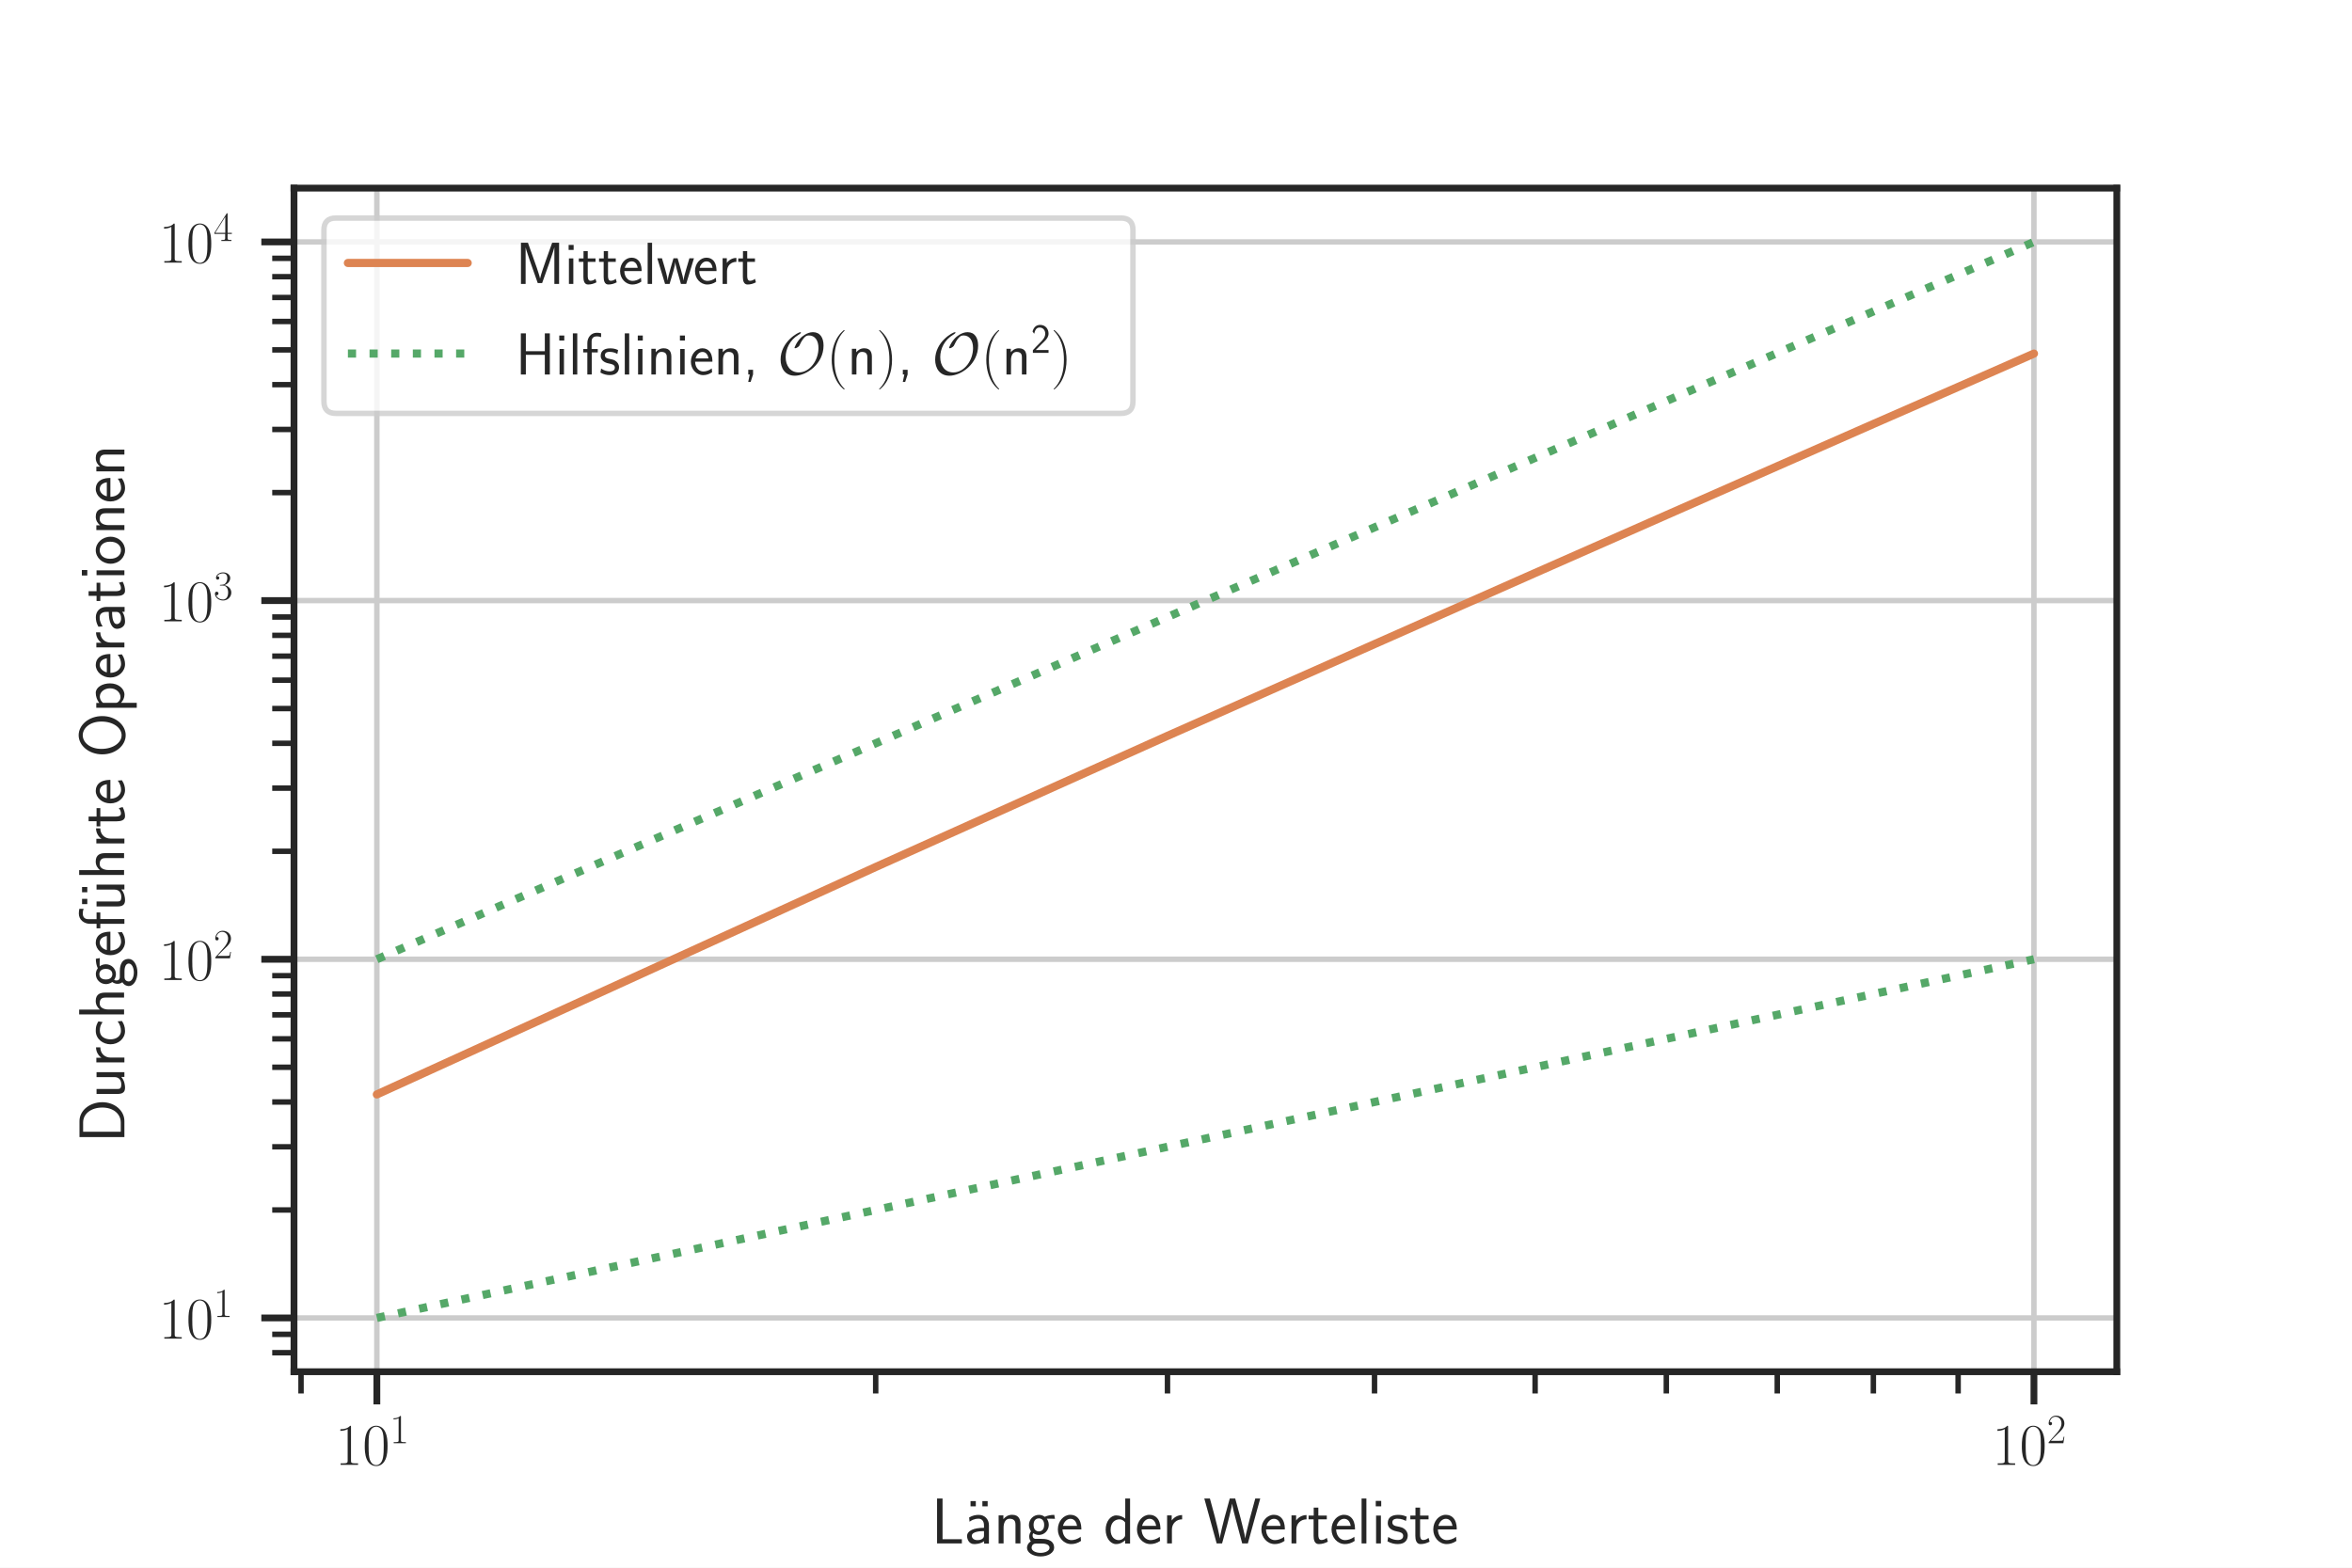
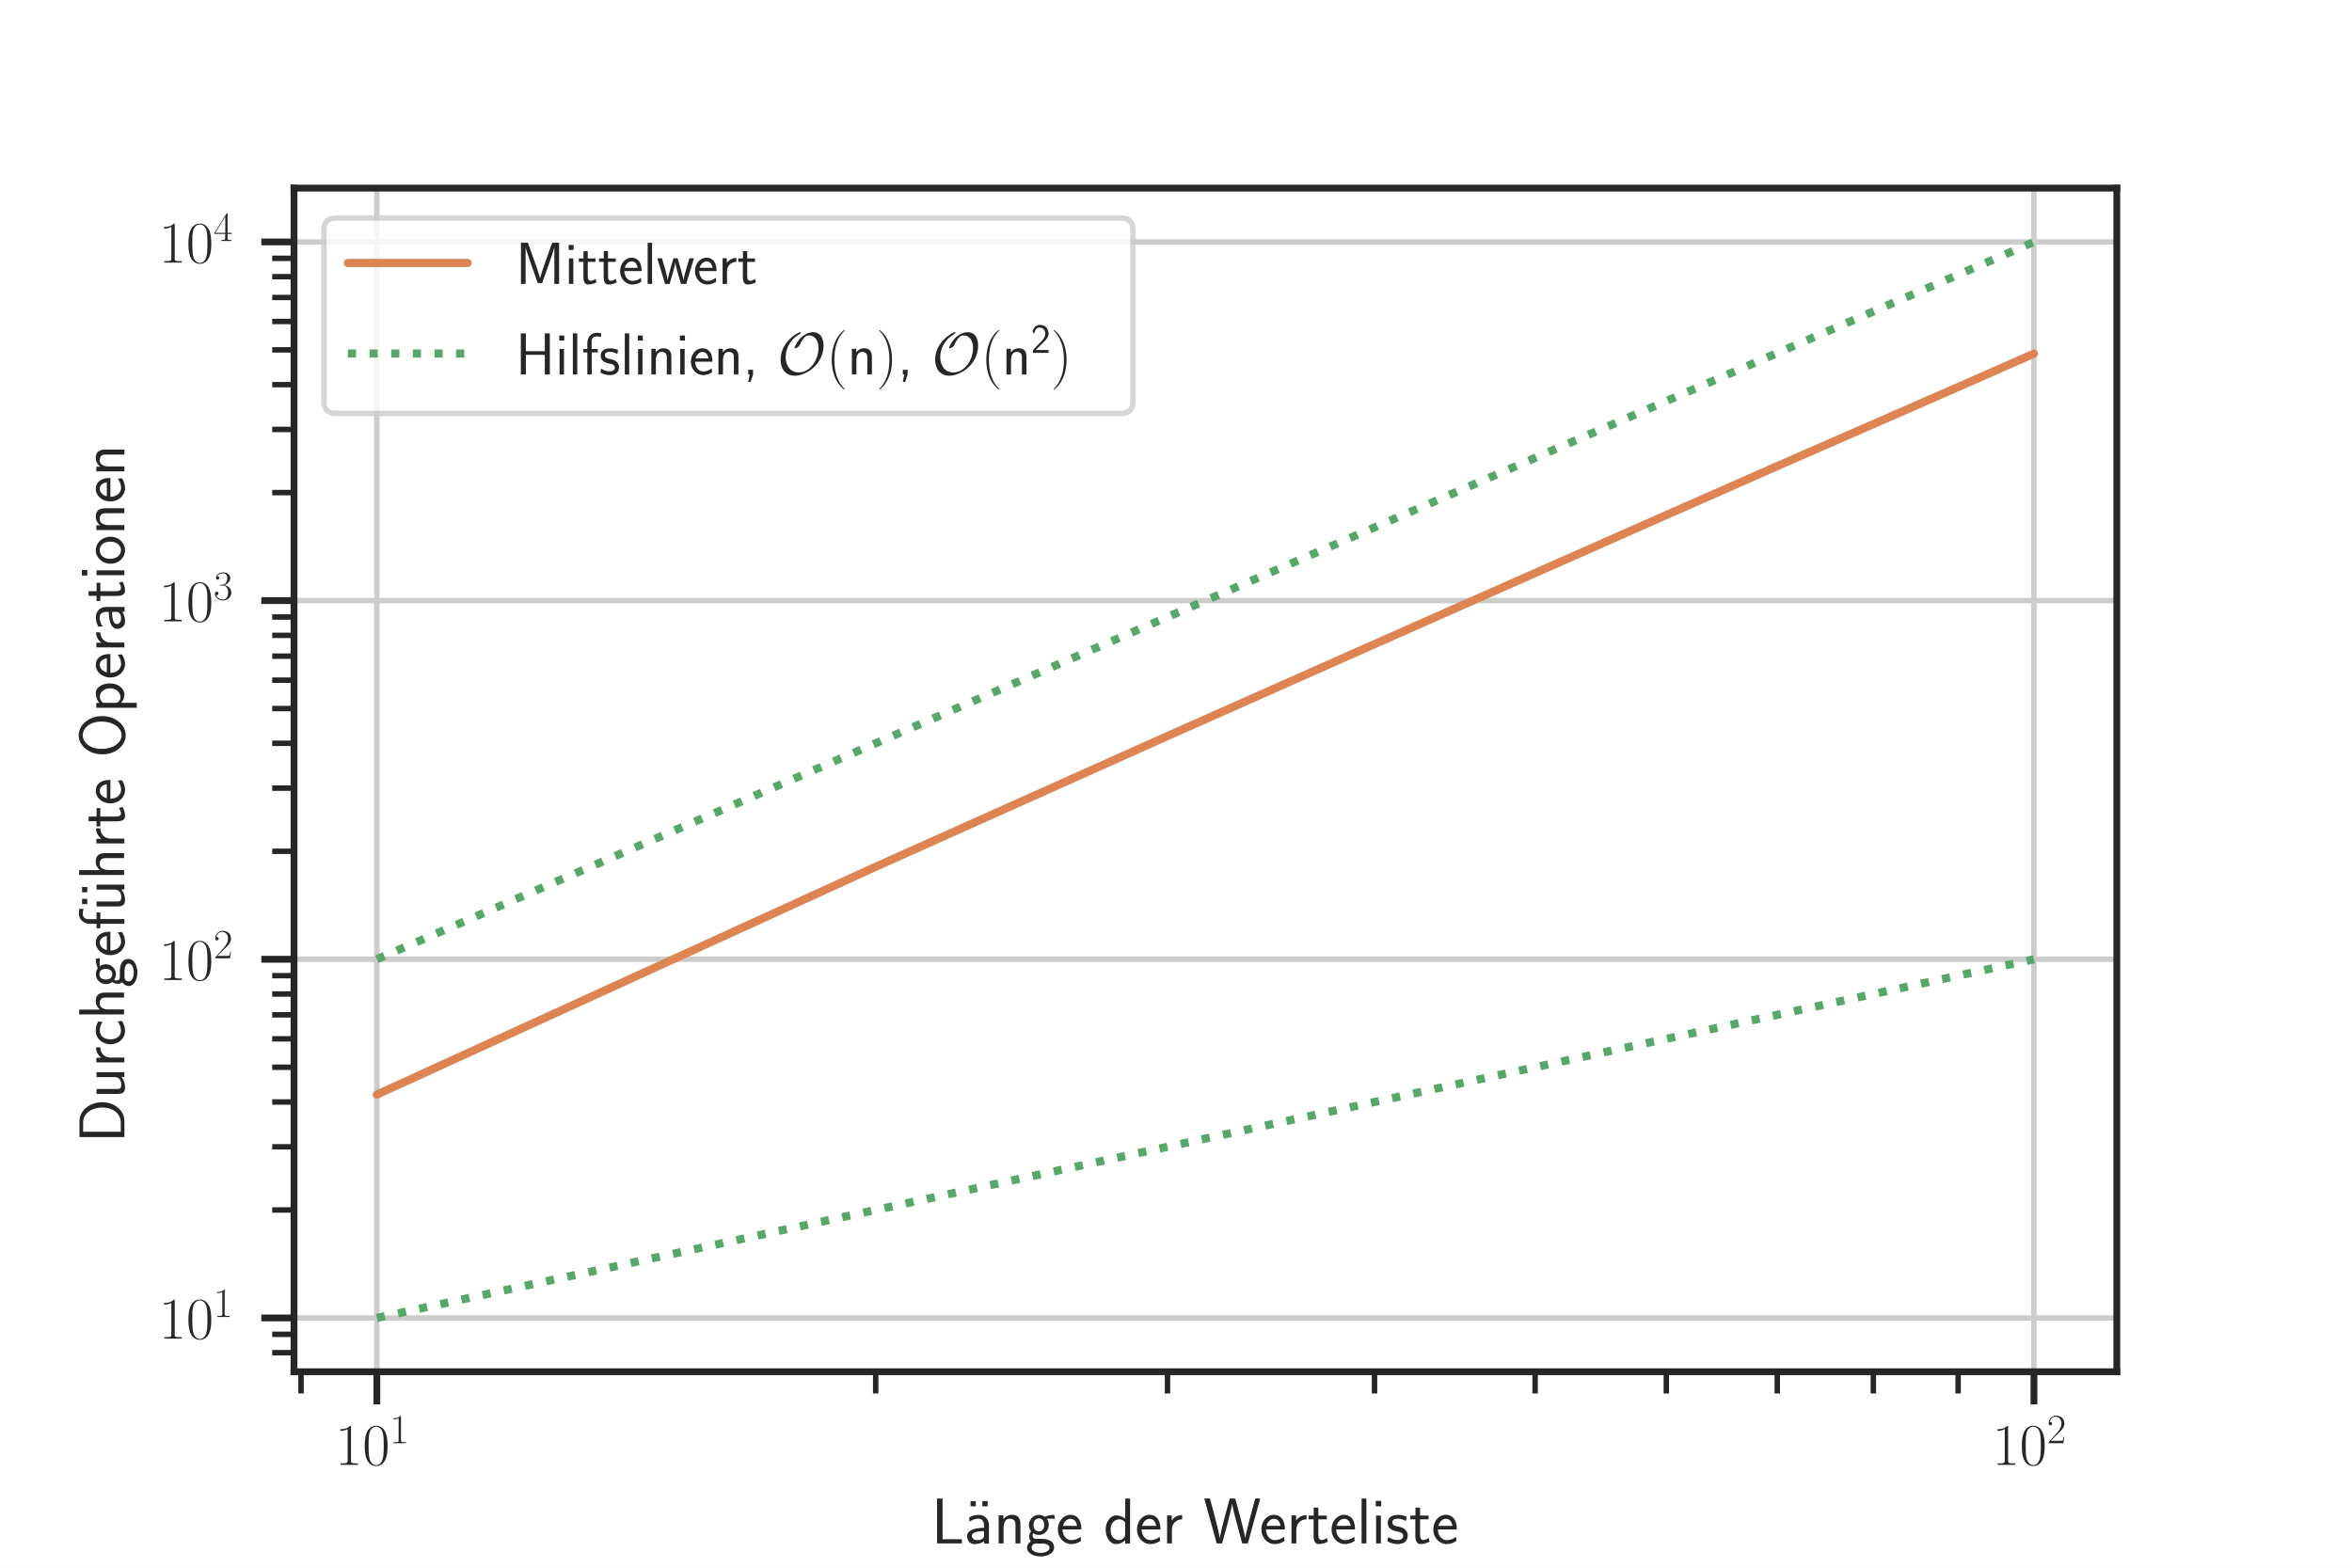
<svg xmlns="http://www.w3.org/2000/svg" xmlns:xlink="http://www.w3.org/1999/xlink" height="288pt" version="1.1" viewBox="0 0 432 288" width="432pt">
  <defs>
    <style type="text/css">*{stroke-linecap:butt;stroke-linejoin:round;}</style>
  </defs>
  <g id="figure_1">
    <g id="patch_1">
      <path d="M 0 288  L 432 288  L 432 0  L 0 0  z " style="fill:#ffffff;" />
    </g>
    <g id="axes_1">
      <g id="patch_2">
        <path d="M 54 252  L 388.8 252  L 388.8 34.56  L 54 34.56  z " style="fill:#ffffff;" />
      </g>
      <g id="matplotlib.axis_1">
        <g id="xtick_1">
          <g id="line2d_1">
-             <path clip-path="url(#p43b11c558e)" d="M 69.218 252  L 69.218 34.56  " style="fill:none;stroke:#cccccc;stroke-linecap:round;" />
+             <path clip-path="url(#p06fb29e067)" d="M 69.218 252  L 69.218 34.56  " style="fill:none;stroke:#cccccc;stroke-linecap:round;" />
          </g>
          <g id="line2d_2">
            <defs>
-               <path d="M 0 0  L 0 6  " id="mdee3eecfec" style="stroke:#262626;stroke-width:1.25;" />
-             </defs>
-             <g>
-               <use style="fill:#262626;stroke:#262626;stroke-width:1.25;" x="69.218" xlink:href="#mdee3eecfec" y="252" />
+               <path d="M 0 0  L 0 6  " id="m2404c5220f" style="stroke:#262626;stroke-width:1.25;" />
+             </defs>
+             <g>
+               <use style="fill:#262626;stroke:#262626;stroke-width:1.25;" x="69.218" xlink:href="#m2404c5220f" y="252" />
            </g>
          </g>
          <g id="text_1">
            <g style="fill:#262626;" transform="translate(61.55454 269.1103)scale(0.11 -0.11)">
              <defs>
                <path d="M 1702 4058  C 1702 4192 1696 4192 1606 4192  C 1357 3916 979 3827 621 3827  C 602 3827 570 3827 563 3808  C 557 3795 557 3782 557 3648  C 755 3648 1088 3686 1344 3839  L 1344 461  C 1344 236 1331 160 781 160  L 589 160  L 589 0  C 896 0 1216 0 1523 0  C 1830 0 2150 0 2458 0  L 2458 160  L 2266 160  C 1715 160 1702 230 1702 458  L 1702 4058  z " id="CMR17-31" transform="scale(0.015625)" />
                <path d="M 2688 2025  C 2688 2416 2682 3080 2413 3591  C 2176 4039 1798 4198 1466 4198  C 1158 4198 768 4058 525 3597  C 269 3118 243 2524 243 2025  C 243 1661 250 1106 448 619  C 723 -39 1216 -128 1466 -128  C 1760 -128 2208 -7 2470 600  C 2662 1042 2688 1559 2688 2025  z M 1466 -26  C 1056 -26 813 325 723 812  C 653 1188 653 1738 653 2096  C 653 2588 653 2997 736 3387  C 858 3929 1216 4096 1466 4096  C 1728 4096 2067 3923 2189 3400  C 2272 3036 2278 2607 2278 2096  C 2278 1680 2278 1169 2202 792  C 2067 95 1690 -26 1466 -26  z " id="CMR17-30" transform="scale(0.015625)" />
              </defs>
              <use transform="scale(0.996264)" xlink:href="#CMR17-31" />
              <use transform="translate(45.69048 0)scale(0.996264)" xlink:href="#CMR17-30" />
              <use transform="translate(91.38095 36.15364)scale(0.697382)" xlink:href="#CMR17-31" />
            </g>
          </g>
        </g>
        <g id="xtick_2">
          <g id="line2d_3">
-             <path clip-path="url(#p43b11c558e)" d="M 373.582 252  L 373.582 34.56  " style="fill:none;stroke:#cccccc;stroke-linecap:round;" />
+             <path clip-path="url(#p06fb29e067)" d="M 373.582 252  L 373.582 34.56  " style="fill:none;stroke:#cccccc;stroke-linecap:round;" />
          </g>
          <g id="line2d_4">
            <g>
-               <use style="fill:#262626;stroke:#262626;stroke-width:1.25;" x="373.582" xlink:href="#mdee3eecfec" y="252" />
+               <use style="fill:#262626;stroke:#262626;stroke-width:1.25;" x="373.582" xlink:href="#m2404c5220f" y="252" />
            </g>
          </g>
          <g id="text_2">
            <g style="fill:#262626;" transform="translate(365.9182 269.1103)scale(0.11 -0.11)">
              <defs>
                <path d="M 2669 989  L 2554 989  C 2490 536 2438 459 2413 420  C 2381 369 1920 369 1830 369  L 602 369  C 832 619 1280 1072 1824 1597  C 2214 1967 2669 2402 2669 3035  C 2669 3790 2067 4224 1395 4224  C 691 4224 262 3604 262 3030  C 262 2780 448 2748 525 2748  C 589 2748 781 2787 781 3010  C 781 3207 614 3264 525 3264  C 486 3264 448 3258 422 3245  C 544 3790 915 4058 1306 4058  C 1862 4058 2227 3617 2227 3035  C 2227 2479 1901 2000 1536 1584  L 262 146  L 262 0  L 2515 0  L 2669 989  z " id="CMR17-32" transform="scale(0.015625)" />
              </defs>
              <use transform="scale(0.996264)" xlink:href="#CMR17-31" />
              <use transform="translate(45.69048 0)scale(0.996264)" xlink:href="#CMR17-30" />
              <use transform="translate(91.38095 36.15364)scale(0.697382)" xlink:href="#CMR17-32" />
            </g>
          </g>
        </g>
        <g id="xtick_3">
          <g id="line2d_5">
            <defs>
-               <path d="M 0 0  L 0 4  " id="m880c00e9d4" style="stroke:#262626;" />
-             </defs>
-             <g>
-               <use style="fill:#262626;stroke:#262626;" x="55.291" xlink:href="#m880c00e9d4" y="252" />
+               <path d="M 0 0  L 0 4  " id="m4e8906bb06" style="stroke:#262626;" />
+             </defs>
+             <g>
+               <use style="fill:#262626;stroke:#262626;" x="55.291" xlink:href="#m4e8906bb06" y="252" />
            </g>
          </g>
        </g>
        <g id="xtick_4">
          <g id="line2d_6">
            <g>
-               <use style="fill:#262626;stroke:#262626;" x="160.841" xlink:href="#m880c00e9d4" y="252" />
+               <use style="fill:#262626;stroke:#262626;" x="160.841" xlink:href="#m4e8906bb06" y="252" />
            </g>
          </g>
        </g>
        <g id="xtick_5">
          <g id="line2d_7">
            <g>
-               <use style="fill:#262626;stroke:#262626;" x="214.437" xlink:href="#m880c00e9d4" y="252" />
+               <use style="fill:#262626;stroke:#262626;" x="214.437" xlink:href="#m4e8906bb06" y="252" />
            </g>
          </g>
        </g>
        <g id="xtick_6">
          <g id="line2d_8">
            <g>
-               <use style="fill:#262626;stroke:#262626;" x="252.463" xlink:href="#m880c00e9d4" y="252" />
+               <use style="fill:#262626;stroke:#262626;" x="252.463" xlink:href="#m4e8906bb06" y="252" />
            </g>
          </g>
        </g>
        <g id="xtick_7">
          <g id="line2d_9">
            <g>
-               <use style="fill:#262626;stroke:#262626;" x="281.959" xlink:href="#m880c00e9d4" y="252" />
+               <use style="fill:#262626;stroke:#262626;" x="281.959" xlink:href="#m4e8906bb06" y="252" />
            </g>
          </g>
        </g>
        <g id="xtick_8">
          <g id="line2d_10">
            <g>
-               <use style="fill:#262626;stroke:#262626;" x="306.059" xlink:href="#m880c00e9d4" y="252" />
+               <use style="fill:#262626;stroke:#262626;" x="306.059" xlink:href="#m4e8906bb06" y="252" />
            </g>
          </g>
        </g>
        <g id="xtick_9">
          <g id="line2d_11">
            <g>
-               <use style="fill:#262626;stroke:#262626;" x="326.435" xlink:href="#m880c00e9d4" y="252" />
+               <use style="fill:#262626;stroke:#262626;" x="326.435" xlink:href="#m4e8906bb06" y="252" />
            </g>
          </g>
        </g>
        <g id="xtick_10">
          <g id="line2d_12">
            <g>
-               <use style="fill:#262626;stroke:#262626;" x="344.086" xlink:href="#m880c00e9d4" y="252" />
+               <use style="fill:#262626;stroke:#262626;" x="344.086" xlink:href="#m4e8906bb06" y="252" />
            </g>
          </g>
        </g>
        <g id="xtick_11">
          <g id="line2d_13">
            <g>
-               <use style="fill:#262626;stroke:#262626;" x="359.655" xlink:href="#m880c00e9d4" y="252" />
+               <use style="fill:#262626;stroke:#262626;" x="359.655" xlink:href="#m4e8906bb06" y="252" />
            </g>
          </g>
        </g>
        <g id="text_3">
          <g style="fill:#262626;" transform="translate(171.063 283.5434)scale(0.12 -0.12)">
            <defs>
              <path d="M 1670 414  C 1594 414 1517 414 1440 414  L 1101 414  L 1101 4416  L 563 4416  L 563 0  L 3002 0  L 3002 414  L 1670 414  z " id="CMSS17-4c" transform="scale(0.015625)" />
              <path d="M 1178 4164  L 659 4164  L 659 3648  L 1178 3648  L 1178 4164  z M 2342 4164  L 1824 4164  L 1824 3648  L 2342 3648  L 2342 4164  z " id="CMSS17-7f" transform="scale(0.015625)" />
              <path d="M 2406 1791  C 2406 2392 1978 2808 1402 2808  C 1120 2808 813 2757 461 2553  L 499 2135  C 659 2248 934 2432 1395 2432  C 1722 2432 1920 2180 1920 1782  L 1920 1536  C 896 1536 256 1238 256 726  C 256 461 416 -64 947 -64  C 1043 -64 1562 -64 1933 217  L 1933 -19  L 2406 -19  L 2406 1791  z M 1920 816  C 1920 701 1920 548 1728 434  C 1562 325 1350 325 1261 325  C 941 325 723 511 723 744  C 723 1211 1722 1211 1920 1211  L 1920 816  z " id="CMSS17-61" transform="scale(0.015625)" />
              <path d="M 2618 1877  C 2618 2283 2522 2816 1798 2816  C 1389 2816 1120 2606 941 2389  L 941 2758  L 474 2758  L 474 0  L 960 0  L 960 1559  C 960 1964 1114 2428 1549 2428  C 2112 2428 2131 2048 2131 1829  L 2131 0  L 2618 0  L 2618 1877  z " id="CMSS17-6e" transform="scale(0.015625)" />
              <path d="M 2848 2808  C 2483 2808 2170 2738 1914 2617  C 1702 2777 1485 2808 1338 2808  C 781 2808 358 2349 358 1814  C 358 1468 550 1207 563 1195  C 448 1035 384 863 384 672  C 384 448 474 289 544 200  C 211 -3 166 -314 166 -435  C 166 -898 749 -1280 1498 -1280  C 2253 -1280 2835 -898 2835 -428  C 2835 448 1856 448 1587 448  L 1069 448  C 973 448 717 448 717 791  C 717 921 774 1004 781 1010  C 877 940 1075 832 1338 832  C 1869 832 2310 1278 2310 1827  C 2310 2132 2170 2355 2112 2432  L 2131 2432  C 2150 2432 2419 2432 2515 2432  C 2720 2432 2739 2429 2918 2419  L 2848 2808  z M 1338 1182  C 1120 1182 813 1315 813 1823  C 813 2375 1165 2464 1331 2464  C 1549 2464 1856 2331 1856 1823  C 1856 1271 1504 1182 1338 1182  z M 1581 -10  C 1734 -10 2381 -10 2381 -442  C 2381 -714 1984 -929 1504 -929  C 1018 -929 621 -720 621 -435  C 621 -403 621 -10 1062 -10  L 1581 -10  z " id="CMSS17-67" transform="scale(0.015625)" />
              <path d="M 2502 1377  C 2502 1590 2490 2003 2285 2345  C 2061 2713 1696 2816 1421 2816  C 755 2816 192 2188 192 1375  C 192 582 774 -64 1510 -64  C 1798 -64 2150 19 2470 248  C 2470 274 2458 414 2451 420  C 2451 433 2432 630 2432 656  C 2125 407 1773 325 1517 325  C 1107 325 666 667 646 1377  L 2502 1377  z M 698 1728  C 781 2084 1062 2421 1421 2421  C 1517 2421 1965 2421 2080 1728  L 698 1728  z " id="CMSS17-65" transform="scale(0.015625)" />
              <path d="M 2611 4416  L 2138 4416  L 2138 2438  C 1939 2603 1613 2756 1254 2756  C 672 2756 211 2131 211 1347  C 211 562 666 -64 1235 -64  C 1677 -64 1971 172 2125 306  L 2125 -13  L 2611 -13  L 2611 4416  z M 2125 836  C 2125 747 2125 653 1926 482  C 1798 375 1645 325 1498 325  C 1152 325 698 576 698 1340  C 698 2134 1210 2368 1562 2368  C 1798 2368 1990 2254 2125 2065  L 2125 836  z " id="CMSS17-64" transform="scale(0.015625)" />
              <path d="M 954 1363  C 954 1965 1395 2368 1958 2368  L 1958 2789  C 1549 2789 1165 2585 934 2253  L 934 2758  L 480 2758  L 480 0  L 954 0  L 954 1363  z " id="CMSS17-72" transform="scale(0.015625)" />
              <path d="M 5581 4416  L 5094 4416  L 4557 2437  C 4474 2118 4397 1801 4320 1482  C 4205 1011 4122 681 4109 515  L 4102 515  C 4090 687 4006 1049 3904 1457  C 3827 1795 3744 2131 3654 2462  L 3123 4416  L 2586 4416  L 2080 2562  L 1824 1549  C 1632 747 1626 632 1613 505  L 1606 505  C 1606 543 1581 753 1402 1498  C 1312 1868 1222 2244 1126 2601  L 634 4416  L 83 4416  L 1299 0  L 1830 0  L 2336 1839  L 2592 2851  C 2765 3564 2803 3742 2816 3901  L 2822 3901  C 2822 3876 2880 3474 3130 2545  L 3808 0  L 4365 0  L 5581 4416  z " id="CMSS17-57" transform="scale(0.015625)" />
              <path d="M 1069 2368  L 1901 2368  L 1901 2737  L 1069 2737  L 1069 3520  L 614 3520  L 614 2737  L 109 2737  L 109 2368  L 602 2368  L 602 749  C 602 384 685 -64 1107 -64  C 1427 -64 1722 25 2003 172  L 1901 548  C 1747 414 1562 337 1363 337  C 1082 337 1069 696 1069 856  L 1069 2368  z " id="CMSS17-74" transform="scale(0.015625)" />
              <path d="M 947 4416  L 474 4416  L 474 0  L 947 0  L 947 4416  z " id="CMSS17-6c" transform="scale(0.015625)" />
              <path d="M 979 4183  L 442 4183  L 442 3648  L 979 3648  L 979 4183  z M 947 2739  L 474 2739  L 474 0  L 947 0  L 947 2739  z " id="CMSS17-69" transform="scale(0.015625)" />
              <path d="M 2061 2627  C 1683 2807 1389 2807 1197 2807  C 742 2807 198 2648 198 2003  C 198 1359 902 1218 1094 1179  C 1389 1122 1715 1058 1715 740  C 1715 337 1254 337 1171 337  C 915 337 563 407 243 638  L 166 210  C 531 0 883 -64 1178 -64  C 1965 -64 2163 416 2163 781  C 2163 1094 1984 1305 1862 1401  C 1651 1568 1574 1587 1050 1696  C 960 1709 646 1779 646 2066  C 646 2432 1050 2432 1139 2432  C 1555 2432 1811 2303 1984 2208  L 2061 2627  z " id="CMSS17-73" transform="scale(0.015625)" />
            </defs>
            <use transform="scale(0.996264)" xlink:href="#CMSS17-4c" />
            <use transform="translate(49.72625 0)scale(0.996264)" xlink:href="#CMSS17-7f" />
            <use transform="translate(50.68711 0)scale(0.996264)" xlink:href="#CMSS17-61" />
            <use transform="translate(95.60903 0)scale(0.996264)" xlink:href="#CMSS17-6e" />
            <use transform="translate(143.814 0)scale(0.996264)" xlink:href="#CMSS17-67" />
            <use transform="translate(190.6576 0)scale(0.996264)" xlink:href="#CMSS17-65" />
            <use transform="translate(263.5255 0)scale(0.996264)" xlink:href="#CMSS17-64" />
            <use transform="translate(311.7305 0)scale(0.996264)" xlink:href="#CMSS17-65" />
            <use transform="translate(353.3693 0)scale(0.996264)" xlink:href="#CMSS17-72" />
            <use transform="translate(416.5082 0)scale(0.996264)" xlink:href="#CMSS17-57" />
            <use transform="translate(502.1479 0)scale(0.996264)" xlink:href="#CMSS17-65" />
            <use transform="translate(543.7867 0)scale(0.996264)" xlink:href="#CMSS17-72" />
            <use transform="translate(575.6965 0)scale(0.996264)" xlink:href="#CMSS17-74" />
            <use transform="translate(609.5281 0)scale(0.996264)" xlink:href="#CMSS17-65" />
            <use transform="translate(651.1669 0)scale(0.996264)" xlink:href="#CMSS17-6c" />
            <use transform="translate(673.3476 0)scale(0.996264)" xlink:href="#CMSS17-69" />
            <use transform="translate(695.5283 0)scale(0.996264)" xlink:href="#CMSS17-73" />
            <use transform="translate(731.4419 0)scale(0.996264)" xlink:href="#CMSS17-74" />
            <use transform="translate(765.2734 0)scale(0.996264)" xlink:href="#CMSS17-65" />
          </g>
        </g>
      </g>
      <g id="matplotlib.axis_2">
        <g id="ytick_1">
          <g id="line2d_14">
-             <path clip-path="url(#p43b11c558e)" d="M 54 242.116  L 388.8 242.116  " style="fill:none;stroke:#cccccc;stroke-linecap:round;" />
+             <path clip-path="url(#p06fb29e067)" d="M 54 242.116  L 388.8 242.116  " style="fill:none;stroke:#cccccc;stroke-linecap:round;" />
          </g>
          <g id="line2d_15">
            <defs>
-               <path d="M 0 0  L -6 0  " id="m37bfca330e" style="stroke:#262626;stroke-width:1.25;" />
-             </defs>
-             <g>
-               <use style="fill:#262626;stroke:#262626;stroke-width:1.25;" x="54" xlink:href="#m37bfca330e" y="242.116" />
+               <path d="M 0 0  L -6 0  " id="m6ab56d8694" style="stroke:#262626;stroke-width:1.25;" />
+             </defs>
+             <g>
+               <use style="fill:#262626;stroke:#262626;stroke-width:1.25;" x="54" xlink:href="#m6ab56d8694" y="242.116" />
            </g>
          </g>
          <g id="text_4">
            <g style="fill:#262626;" transform="translate(29.17273 245.9215)scale(0.11 -0.11)">
              <use transform="scale(0.996264)" xlink:href="#CMR17-31" />
              <use transform="translate(45.69048 0)scale(0.996264)" xlink:href="#CMR17-30" />
              <use transform="translate(91.38095 36.15364)scale(0.697382)" xlink:href="#CMR17-31" />
            </g>
          </g>
        </g>
        <g id="ytick_2">
          <g id="line2d_16">
-             <path clip-path="url(#p43b11c558e)" d="M 54 176.225  L 388.8 176.225  " style="fill:none;stroke:#cccccc;stroke-linecap:round;" />
+             <path clip-path="url(#p06fb29e067)" d="M 54 176.225  L 388.8 176.225  " style="fill:none;stroke:#cccccc;stroke-linecap:round;" />
          </g>
          <g id="line2d_17">
            <g>
-               <use style="fill:#262626;stroke:#262626;stroke-width:1.25;" x="54" xlink:href="#m37bfca330e" y="176.225" />
+               <use style="fill:#262626;stroke:#262626;stroke-width:1.25;" x="54" xlink:href="#m6ab56d8694" y="176.225" />
            </g>
          </g>
          <g id="text_5">
            <g style="fill:#262626;" transform="translate(29.17273 180.0306)scale(0.11 -0.11)">
              <use transform="scale(0.996264)" xlink:href="#CMR17-31" />
              <use transform="translate(45.69048 0)scale(0.996264)" xlink:href="#CMR17-30" />
              <use transform="translate(91.38095 36.15364)scale(0.697382)" xlink:href="#CMR17-32" />
            </g>
          </g>
        </g>
        <g id="ytick_3">
          <g id="line2d_18">
-             <path clip-path="url(#p43b11c558e)" d="M 54 110.335  L 388.8 110.335  " style="fill:none;stroke:#cccccc;stroke-linecap:round;" />
+             <path clip-path="url(#p06fb29e067)" d="M 54 110.335  L 388.8 110.335  " style="fill:none;stroke:#cccccc;stroke-linecap:round;" />
          </g>
          <g id="line2d_19">
            <g>
-               <use style="fill:#262626;stroke:#262626;stroke-width:1.25;" x="54" xlink:href="#m37bfca330e" y="110.335" />
+               <use style="fill:#262626;stroke:#262626;stroke-width:1.25;" x="54" xlink:href="#m6ab56d8694" y="110.335" />
            </g>
          </g>
          <g id="text_6">
            <g style="fill:#262626;" transform="translate(29.17273 114.1397)scale(0.11 -0.11)">
              <defs>
                <path d="M 1414 2157  C 1984 2157 2234 1662 2234 1090  C 2234 320 1824 25 1453 25  C 1114 25 563 194 390 693  C 422 680 454 680 486 680  C 640 680 755 782 755 948  C 755 1133 614 1216 486 1216  C 378 1216 211 1165 211 926  C 211 335 787 -128 1466 -128  C 2176 -128 2720 430 2720 1085  C 2720 1707 2208 2157 1600 2227  C 2086 2328 2554 2756 2554 3329  C 2554 3820 2048 4179 1472 4179  C 890 4179 378 3829 378 3329  C 378 3110 544 3072 627 3072  C 762 3072 877 3155 877 3321  C 877 3486 762 3569 627 3569  C 602 3569 570 3569 544 3557  C 730 3959 1235 4032 1459 4032  C 1683 4032 2106 3925 2106 3320  C 2106 3143 2080 2828 1862 2550  C 1670 2304 1453 2304 1242 2284  C 1210 2284 1062 2269 1037 2269  C 992 2263 966 2257 966 2208  C 966 2163 973 2157 1101 2157  L 1414 2157  z " id="CMR17-33" transform="scale(0.015625)" />
              </defs>
              <use transform="scale(0.996264)" xlink:href="#CMR17-31" />
              <use transform="translate(45.69048 0)scale(0.996264)" xlink:href="#CMR17-30" />
              <use transform="translate(91.38095 36.15364)scale(0.697382)" xlink:href="#CMR17-33" />
            </g>
          </g>
        </g>
        <g id="ytick_4">
          <g id="line2d_20">
-             <path clip-path="url(#p43b11c558e)" d="M 54 44.444  L 388.8 44.444  " style="fill:none;stroke:#cccccc;stroke-linecap:round;" />
+             <path clip-path="url(#p06fb29e067)" d="M 54 44.444  L 388.8 44.444  " style="fill:none;stroke:#cccccc;stroke-linecap:round;" />
          </g>
          <g id="line2d_21">
            <g>
-               <use style="fill:#262626;stroke:#262626;stroke-width:1.25;" x="54" xlink:href="#m37bfca330e" y="44.444" />
+               <use style="fill:#262626;stroke:#262626;stroke-width:1.25;" x="54" xlink:href="#m6ab56d8694" y="44.444" />
            </g>
          </g>
          <g id="text_7">
            <g style="fill:#262626;" transform="translate(29.17273 48.24881)scale(0.11 -0.11)">
              <defs>
                <path d="M 2150 4122  C 2150 4256 2144 4256 2029 4256  L 128 1254  L 128 1088  L 1779 1088  L 1779 457  C 1779 224 1766 160 1318 160  L 1197 160  L 1197 0  C 1402 0 1747 0 1965 0  C 2182 0 2528 0 2733 0  L 2733 160  L 2611 160  C 2163 160 2150 224 2150 457  L 2150 1088  L 2803 1088  L 2803 1254  L 2150 1254  L 2150 4122  z M 1798 3703  L 1798 1254  L 256 1254  L 1798 3703  z " id="CMR17-34" transform="scale(0.015625)" />
              </defs>
              <use transform="scale(0.996264)" xlink:href="#CMR17-31" />
              <use transform="translate(45.69048 0)scale(0.996264)" xlink:href="#CMR17-30" />
              <use transform="translate(91.38095 36.15364)scale(0.697382)" xlink:href="#CMR17-34" />
            </g>
          </g>
        </g>
        <g id="ytick_5">
          <g id="line2d_22">
            <defs>
-               <path d="M 0 0  L -4 0  " id="m6fffb2d699" style="stroke:#262626;" />
-             </defs>
-             <g>
-               <use style="fill:#262626;stroke:#262626;" x="54" xlink:href="#m6fffb2d699" y="248.502" />
+               <path d="M 0 0  L -4 0  " id="mdb4d9de4f7" style="stroke:#262626;" />
+             </defs>
+             <g>
+               <use style="fill:#262626;stroke:#262626;" x="54" xlink:href="#mdb4d9de4f7" y="248.502" />
            </g>
          </g>
        </g>
        <g id="ytick_6">
          <g id="line2d_23">
            <g>
-               <use style="fill:#262626;stroke:#262626;" x="54" xlink:href="#m6fffb2d699" y="245.131" />
+               <use style="fill:#262626;stroke:#262626;" x="54" xlink:href="#mdb4d9de4f7" y="245.131" />
            </g>
          </g>
        </g>
        <g id="ytick_7">
          <g id="line2d_24">
            <g>
-               <use style="fill:#262626;stroke:#262626;" x="54" xlink:href="#m6fffb2d699" y="222.281" />
+               <use style="fill:#262626;stroke:#262626;" x="54" xlink:href="#mdb4d9de4f7" y="222.281" />
            </g>
          </g>
        </g>
        <g id="ytick_8">
          <g id="line2d_25">
            <g>
-               <use style="fill:#262626;stroke:#262626;" x="54" xlink:href="#m6fffb2d699" y="210.678" />
+               <use style="fill:#262626;stroke:#262626;" x="54" xlink:href="#mdb4d9de4f7" y="210.678" />
            </g>
          </g>
        </g>
        <g id="ytick_9">
          <g id="line2d_26">
            <g>
-               <use style="fill:#262626;stroke:#262626;" x="54" xlink:href="#m6fffb2d699" y="202.446" />
+               <use style="fill:#262626;stroke:#262626;" x="54" xlink:href="#mdb4d9de4f7" y="202.446" />
            </g>
          </g>
        </g>
        <g id="ytick_10">
          <g id="line2d_27">
            <g>
-               <use style="fill:#262626;stroke:#262626;" x="54" xlink:href="#m6fffb2d699" y="196.061" />
+               <use style="fill:#262626;stroke:#262626;" x="54" xlink:href="#mdb4d9de4f7" y="196.061" />
            </g>
          </g>
        </g>
        <g id="ytick_11">
          <g id="line2d_28">
            <g>
-               <use style="fill:#262626;stroke:#262626;" x="54" xlink:href="#m6fffb2d699" y="190.843" />
+               <use style="fill:#262626;stroke:#262626;" x="54" xlink:href="#mdb4d9de4f7" y="190.843" />
            </g>
          </g>
        </g>
        <g id="ytick_12">
          <g id="line2d_29">
            <g>
-               <use style="fill:#262626;stroke:#262626;" x="54" xlink:href="#m6fffb2d699" y="186.432" />
+               <use style="fill:#262626;stroke:#262626;" x="54" xlink:href="#mdb4d9de4f7" y="186.432" />
            </g>
          </g>
        </g>
        <g id="ytick_13">
          <g id="line2d_30">
            <g>
-               <use style="fill:#262626;stroke:#262626;" x="54" xlink:href="#m6fffb2d699" y="182.611" />
+               <use style="fill:#262626;stroke:#262626;" x="54" xlink:href="#mdb4d9de4f7" y="182.611" />
            </g>
          </g>
        </g>
        <g id="ytick_14">
          <g id="line2d_31">
            <g>
-               <use style="fill:#262626;stroke:#262626;" x="54" xlink:href="#m6fffb2d699" y="179.24" />
+               <use style="fill:#262626;stroke:#262626;" x="54" xlink:href="#mdb4d9de4f7" y="179.24" />
            </g>
          </g>
        </g>
        <g id="ytick_15">
          <g id="line2d_32">
            <g>
-               <use style="fill:#262626;stroke:#262626;" x="54" xlink:href="#m6fffb2d699" y="156.39" />
+               <use style="fill:#262626;stroke:#262626;" x="54" xlink:href="#mdb4d9de4f7" y="156.39" />
            </g>
          </g>
        </g>
        <g id="ytick_16">
          <g id="line2d_33">
            <g>
-               <use style="fill:#262626;stroke:#262626;" x="54" xlink:href="#m6fffb2d699" y="144.788" />
+               <use style="fill:#262626;stroke:#262626;" x="54" xlink:href="#mdb4d9de4f7" y="144.788" />
            </g>
          </g>
        </g>
        <g id="ytick_17">
          <g id="line2d_34">
            <g>
-               <use style="fill:#262626;stroke:#262626;" x="54" xlink:href="#m6fffb2d699" y="136.555" />
+               <use style="fill:#262626;stroke:#262626;" x="54" xlink:href="#mdb4d9de4f7" y="136.555" />
            </g>
          </g>
        </g>
        <g id="ytick_18">
          <g id="line2d_35">
            <g>
-               <use style="fill:#262626;stroke:#262626;" x="54" xlink:href="#m6fffb2d699" y="130.17" />
+               <use style="fill:#262626;stroke:#262626;" x="54" xlink:href="#mdb4d9de4f7" y="130.17" />
            </g>
          </g>
        </g>
        <g id="ytick_19">
          <g id="line2d_36">
            <g>
-               <use style="fill:#262626;stroke:#262626;" x="54" xlink:href="#m6fffb2d699" y="124.952" />
+               <use style="fill:#262626;stroke:#262626;" x="54" xlink:href="#mdb4d9de4f7" y="124.952" />
            </g>
          </g>
        </g>
        <g id="ytick_20">
          <g id="line2d_37">
            <g>
-               <use style="fill:#262626;stroke:#262626;" x="54" xlink:href="#m6fffb2d699" y="120.541" />
+               <use style="fill:#262626;stroke:#262626;" x="54" xlink:href="#mdb4d9de4f7" y="120.541" />
            </g>
          </g>
        </g>
        <g id="ytick_21">
          <g id="line2d_38">
            <g>
-               <use style="fill:#262626;stroke:#262626;" x="54" xlink:href="#m6fffb2d699" y="116.72" />
+               <use style="fill:#262626;stroke:#262626;" x="54" xlink:href="#mdb4d9de4f7" y="116.72" />
            </g>
          </g>
        </g>
        <g id="ytick_22">
          <g id="line2d_39">
            <g>
-               <use style="fill:#262626;stroke:#262626;" x="54" xlink:href="#m6fffb2d699" y="113.35" />
+               <use style="fill:#262626;stroke:#262626;" x="54" xlink:href="#mdb4d9de4f7" y="113.35" />
            </g>
          </g>
        </g>
        <g id="ytick_23">
          <g id="line2d_40">
            <g>
-               <use style="fill:#262626;stroke:#262626;" x="54" xlink:href="#m6fffb2d699" y="90.499" />
+               <use style="fill:#262626;stroke:#262626;" x="54" xlink:href="#mdb4d9de4f7" y="90.499" />
            </g>
          </g>
        </g>
        <g id="ytick_24">
          <g id="line2d_41">
            <g>
-               <use style="fill:#262626;stroke:#262626;" x="54" xlink:href="#m6fffb2d699" y="78.897" />
+               <use style="fill:#262626;stroke:#262626;" x="54" xlink:href="#mdb4d9de4f7" y="78.897" />
            </g>
          </g>
        </g>
        <g id="ytick_25">
          <g id="line2d_42">
            <g>
-               <use style="fill:#262626;stroke:#262626;" x="54" xlink:href="#m6fffb2d699" y="70.664" />
+               <use style="fill:#262626;stroke:#262626;" x="54" xlink:href="#mdb4d9de4f7" y="70.664" />
            </g>
          </g>
        </g>
        <g id="ytick_26">
          <g id="line2d_43">
            <g>
-               <use style="fill:#262626;stroke:#262626;" x="54" xlink:href="#m6fffb2d699" y="64.279" />
+               <use style="fill:#262626;stroke:#262626;" x="54" xlink:href="#mdb4d9de4f7" y="64.279" />
            </g>
          </g>
        </g>
        <g id="ytick_27">
          <g id="line2d_44">
            <g>
-               <use style="fill:#262626;stroke:#262626;" x="54" xlink:href="#m6fffb2d699" y="59.061" />
+               <use style="fill:#262626;stroke:#262626;" x="54" xlink:href="#mdb4d9de4f7" y="59.061" />
            </g>
          </g>
        </g>
        <g id="ytick_28">
          <g id="line2d_45">
            <g>
-               <use style="fill:#262626;stroke:#262626;" x="54" xlink:href="#m6fffb2d699" y="54.65" />
+               <use style="fill:#262626;stroke:#262626;" x="54" xlink:href="#mdb4d9de4f7" y="54.65" />
            </g>
          </g>
        </g>
        <g id="ytick_29">
          <g id="line2d_46">
            <g>
-               <use style="fill:#262626;stroke:#262626;" x="54" xlink:href="#m6fffb2d699" y="50.829" />
+               <use style="fill:#262626;stroke:#262626;" x="54" xlink:href="#mdb4d9de4f7" y="50.829" />
            </g>
          </g>
        </g>
        <g id="ytick_30">
          <g id="line2d_47">
            <g>
-               <use style="fill:#262626;stroke:#262626;" x="54" xlink:href="#m6fffb2d699" y="47.459" />
+               <use style="fill:#262626;stroke:#262626;" x="54" xlink:href="#mdb4d9de4f7" y="47.459" />
            </g>
          </g>
        </g>
        <g id="text_8">
          <g style="fill:#262626;" transform="translate(22.84813 209.9597)rotate(-90)scale(0.12 -0.12)">
            <defs>
              <path d="M 570 4416  L 570 0  L 2144 0  C 3194 0 4000 980 4000 2170  C 4000 3398 3194 4416 2144 4416  L 570 4416  z M 1094 357  L 1094 4059  L 2003 4059  C 2861 4059 3475 3277 3475 2170  C 3475 1107 2867 357 2003 357  L 1094 357  z " id="CMSS17-44" transform="scale(0.015625)" />
              <path d="M 2618 2739  L 2131 2739  L 2131 972  C 2131 498 1786 306 1421 306  C 998 306 960 447 960 709  L 960 2739  L 474 2739  L 474 678  C 474 179 646 -64 1088 -64  C 1306 -64 1798 -13 2144 306  L 2144 0  L 2618 0  L 2618 2739  z " id="CMSS17-75" transform="scale(0.015625)" />
              <path d="M 2464 2541  C 2464 2585 2170 2714 2093 2739  C 1882 2816 1613 2816 1542 2816  C 710 2816 211 2093 211 1363  C 211 595 768 -64 1517 -64  C 1946 -64 2253 76 2502 242  L 2464 664  C 2189 453 1869 337 1523 337  C 1024 337 698 774 698 1369  C 698 1831 909 2414 1549 2414  C 1901 2414 2099 2343 2394 2145  L 2464 2541  z " id="CMSS17-63" transform="scale(0.015625)" />
              <path d="M 2618 1891  C 2618 2292 2522 2820 1798 2820  C 1395 2820 1133 2623 947 2407  L 947 4448  L 474 4448  L 474 32  L 960 32  L 960 1573  C 960 1973 1114 2432 1549 2432  C 2112 2432 2131 2056 2131 1839  L 2131 32  L 2618 32  L 2618 1891  z " id="CMSS17-68" transform="scale(0.015625)" />
              <path d="M 1075 2368  L 1722 2368  L 1722 2737  L 1062 2737  L 1062 3559  C 1062 4014 1408 4092 1606 4092  C 1670 4092 1850 4092 2080 4009  L 2080 4429  C 1933 4461 1754 4480 1613 4480  C 1018 4480 602 3993 602 3359  L 602 2737  L 160 2737  L 160 2368  L 602 2368  L 602 0  L 1075 0  L 1075 2368  z " id="CMSS17-66" transform="scale(0.015625)" />
              <path d="M 4096 2178  C 4096 3503 3219 4497 2214 4497  C 1210 4497 333 3497 333 2178  C 333 847 1222 -128 2214 -128  C 3206 -128 4096 847 4096 2178  z M 2214 273  C 1510 273 870 1057 870 2261  C 870 3433 1549 4096 2214 4096  C 2880 4096 3558 3433 3558 2261  C 3558 1051 2912 273 2214 273  z " id="CMSS17-4f" transform="scale(0.015625)" />
              <path d="M 966 333  C 1178 129 1466 -5 1773 -5  C 2368 -5 2880 603 2880 1412  C 2880 2159 2496 2816 1946 2816  C 1626 2816 1242 2702 954 2472  L 954 2765  L 480 2765  L 480 -1216  L 966 -1216  L 966 333  z M 966 2100  C 1018 2176 1235 2415 1587 2415  C 2035 2415 2394 1960 2394 1412  C 2394 787 1958 384 1530 384  C 1402 384 1267 415 1139 523  C 966 674 966 768 966 857  L 966 2100  z " id="CMSS17-70" transform="scale(0.015625)" />
              <path d="M 2829 1356  C 2829 2176 2221 2816 1504 2816  C 768 2816 173 2157 173 1356  C 173 544 787 -64 1498 -64  C 2227 -64 2829 563 2829 1356  z M 1504 337  C 1050 337 659 709 659 1408  C 659 2151 1114 2427 1498 2427  C 1914 2427 2342 2126 2342 1408  C 2342 683 1926 337 1504 337  z " id="CMSS17-6f" transform="scale(0.015625)" />
            </defs>
            <use transform="scale(0.996264)" xlink:href="#CMSS17-44" />
            <use transform="translate(67.54284 0)scale(0.996264)" xlink:href="#CMSS17-75" />
            <use transform="translate(115.7478 0)scale(0.996264)" xlink:href="#CMSS17-72" />
            <use transform="translate(147.6576 0)scale(0.996264)" xlink:href="#CMSS17-63" />
            <use transform="translate(189.2964 0)scale(0.996264)" xlink:href="#CMSS17-68" />
            <use transform="translate(237.5013 0)scale(0.996264)" xlink:href="#CMSS17-67" />
            <use transform="translate(284.3449 0)scale(0.996264)" xlink:href="#CMSS17-65" />
            <use transform="translate(325.9838 0)scale(0.996264)" xlink:href="#CMSS17-66" />
            <use transform="translate(355.2911 0)scale(0.996264)" xlink:href="#CMSS17-7f" />
            <use transform="translate(354.6104 0)scale(0.996264)" xlink:href="#CMSS17-75" />
            <use transform="translate(402.8154 0)scale(0.996264)" xlink:href="#CMSS17-68" />
            <use transform="translate(451.0203 0)scale(0.996264)" xlink:href="#CMSS17-72" />
            <use transform="translate(482.9301 0)scale(0.996264)" xlink:href="#CMSS17-74" />
            <use transform="translate(516.7617 0)scale(0.996264)" xlink:href="#CMSS17-65" />
            <use transform="translate(589.6296 0)scale(0.996264)" xlink:href="#CMSS17-4f" />
            <use transform="translate(658.6538 0)scale(0.996264)" xlink:href="#CMSS17-70" />
            <use transform="translate(709.4612 0)scale(0.996264)" xlink:href="#CMSS17-65" />
            <use transform="translate(751.1 0)scale(0.996264)" xlink:href="#CMSS17-72" />
            <use transform="translate(783.0098 0)scale(0.996264)" xlink:href="#CMSS17-61" />
            <use transform="translate(827.9317 0)scale(0.996264)" xlink:href="#CMSS17-74" />
            <use transform="translate(861.7633 0)scale(0.996264)" xlink:href="#CMSS17-69" />
            <use transform="translate(883.944 0)scale(0.996264)" xlink:href="#CMSS17-6f" />
            <use transform="translate(930.7877 0)scale(0.996264)" xlink:href="#CMSS17-6e" />
            <use transform="translate(978.9926 0)scale(0.996264)" xlink:href="#CMSS17-65" />
            <use transform="translate(1020.631 0)scale(0.996264)" xlink:href="#CMSS17-6e" />
          </g>
        </g>
      </g>
      <g id="line2d_48">
-         <path clip-path="url(#p43b11c558e)" d="M 69.218 201.058  L 160.841 159.278  L 214.437 135.184  L 252.463 118.328  L 281.959 105.265  L 306.059 94.634  L 326.435 85.66  L 344.086 77.89  L 359.655 71.082  L 373.582 64.959  " style="fill:none;stroke:#dd8452;stroke-linecap:round;stroke-width:1.5;" />
+         <path clip-path="url(#p06fb29e067)" d="M 69.218 201.09  L 160.841 159.235  L 214.437 135.218  L 252.463 118.329  L 281.959 105.274  L 306.059 94.614  L 326.435 85.631  L 344.086 77.911  L 359.655 71.104  L 373.582 64.964  " style="fill:none;stroke:#dd8452;stroke-linecap:round;stroke-width:1.5;" />
      </g>
      <g id="line2d_49">
-         <path clip-path="url(#p43b11c558e)" d="M 69.218 242.116  L 160.841 222.281  L 214.437 210.678  L 252.463 202.446  L 281.959 196.061  L 306.059 190.843  L 326.435 186.432  L 344.086 182.611  L 359.655 179.24  L 373.582 176.225  " style="fill:none;stroke:#55a868;stroke-dasharray:1.5,2.475;stroke-dashoffset:0;stroke-width:1.5;" />
+         <path clip-path="url(#p06fb29e067)" d="M 69.218 242.116  L 160.841 222.281  L 214.437 210.678  L 252.463 202.446  L 281.959 196.061  L 306.059 190.843  L 326.435 186.432  L 344.086 182.611  L 359.655 179.24  L 373.582 176.225  " style="fill:none;stroke:#55a868;stroke-dasharray:1.5,2.475;stroke-dashoffset:0;stroke-width:1.5;" />
      </g>
      <g id="line2d_50">
-         <path clip-path="url(#p43b11c558e)" d="M 69.218 176.225  L 160.841 136.555  L 214.437 113.35  L 252.463 96.885  L 281.959 84.114  L 306.059 73.679  L 326.435 64.857  L 344.086 57.215  L 359.655 50.474  L 373.582 44.444  " style="fill:none;stroke:#55a868;stroke-dasharray:1.5,2.475;stroke-dashoffset:0;stroke-width:1.5;" />
+         <path clip-path="url(#p06fb29e067)" d="M 69.218 176.225  L 160.841 136.555  L 214.437 113.35  L 252.463 96.885  L 281.959 84.114  L 306.059 73.679  L 326.435 64.857  L 344.086 57.215  L 359.655 50.474  L 373.582 44.444  " style="fill:none;stroke:#55a868;stroke-dasharray:1.5,2.475;stroke-dashoffset:0;stroke-width:1.5;" />
      </g>
      <g id="patch_3">
        <path d="M 54 252  L 54 34.56  " style="fill:none;stroke:#262626;stroke-linecap:square;stroke-linejoin:miter;stroke-width:1.25;" />
      </g>
      <g id="patch_4">
        <path d="M 388.8 252  L 388.8 34.56  " style="fill:none;stroke:#262626;stroke-linecap:square;stroke-linejoin:miter;stroke-width:1.25;" />
      </g>
      <g id="patch_5">
        <path d="M 54 252  L 388.8 252  " style="fill:none;stroke:#262626;stroke-linecap:square;stroke-linejoin:miter;stroke-width:1.25;" />
      </g>
      <g id="patch_6">
        <path d="M 54 34.56  L 388.8 34.56  " style="fill:none;stroke:#262626;stroke-linecap:square;stroke-linejoin:miter;stroke-width:1.25;" />
      </g>
      <g id="legend_1">
        <g id="patch_7">
          <path d="M 61.7 75.942  L 205.894 75.942  Q 208.094 75.942 208.094 73.742  L 208.094 42.26  Q 208.094 40.06 205.894 40.06  L 61.7 40.06  Q 59.5 40.06 59.5 42.26  L 59.5 73.742  Q 59.5 75.942 61.7 75.942  z " style="fill:#ffffff;opacity:0.8;stroke:#cccccc;stroke-linejoin:miter;" />
        </g>
        <g id="line2d_51">
          <path d="M 63.9 48.31  L 85.9 48.31  " style="fill:none;stroke:#dd8452;stroke-linecap:round;stroke-width:1.5;" />
        </g>
        <g id="line2d_52" />
        <g id="text_9">
          <g style="fill:#262626;" transform="translate(94.7 52.16)scale(0.11 -0.11)">
            <defs>
              <path d="M 3194 2371  L 2886 1473  C 2835 1307 2662 791 2624 587  L 2618 587  C 2598 715 2560 849 2458 1174  C 2400 1365 2336 1562 2272 1741  L 1325 4416  L 576 4416  L 576 0  L 1075 0  L 1075 3900  L 1082 3900  C 1082 3894 1139 3613 1530 2499  L 2374 96  L 2848 96  L 3610 2231  C 3661 2378 3821 2843 3891 3066  C 3955 3257 4115 3728 4154 3913  L 4160 3913  L 4160 0  L 4666 0  L 4666 4416  L 3923 4416  L 3194 2371  z " id="CMSS17-4d" transform="scale(0.015625)" />
              <path d="M 4013 2752  L 3526 2752  L 3187 1601  C 3117 1358 2918 685 2893 371  L 2886 371  C 2874 564 2765 1024 2586 1633  L 2259 2752  L 1818 2752  L 1498 1658  C 1338 1101 1216 627 1203 371  L 1197 371  C 1171 749 909 1633 870 1773  L 582 2752  L 83 2752  L 915 0  L 1402 0  C 1734 1096 1990 1943 2010 2370  C 2022 2160 2131 1707 2195 1484  L 2618 0  L 3181 0  L 4013 2752  z " id="CMSS17-77" transform="scale(0.015625)" />
            </defs>
            <use transform="scale(0.996264)" xlink:href="#CMSS17-4d" />
            <use transform="translate(81.67603 0)scale(0.996264)" xlink:href="#CMSS17-69" />
            <use transform="translate(103.8568 0)scale(0.996264)" xlink:href="#CMSS17-74" />
            <use transform="translate(137.6883 0)scale(0.996264)" xlink:href="#CMSS17-74" />
            <use transform="translate(171.5199 0)scale(0.996264)" xlink:href="#CMSS17-65" />
            <use transform="translate(213.1587 0)scale(0.996264)" xlink:href="#CMSS17-6c" />
            <use transform="translate(235.3394 0)scale(0.996264)" xlink:href="#CMSS17-77" />
            <use transform="translate(296.5565 0)scale(0.996264)" xlink:href="#CMSS17-65" />
            <use transform="translate(338.1953 0)scale(0.996264)" xlink:href="#CMSS17-72" />
            <use transform="translate(370.1051 0)scale(0.996264)" xlink:href="#CMSS17-74" />
          </g>
        </g>
        <g id="line2d_53">
          <path d="M 63.9 64.952  L 85.9 64.952  " style="fill:none;stroke:#55a868;stroke-dasharray:1.5,2.475;stroke-dashoffset:0;stroke-width:1.5;" />
        </g>
        <g id="line2d_54" />
        <g id="text_10">
          <g style="fill:#262626;" transform="translate(94.7 68.80201)scale(0.11 -0.11)">
            <defs>
              <path d="M 3674 4416  L 3136 4416  L 3136 2501  L 1101 2501  L 1101 4416  L 563 4416  L 563 0  L 1101 0  L 1101 2112  L 3136 2112  L 3136 0  L 3674 0  L 3674 4416  z " id="CMSS17-48" transform="scale(0.015625)" />
              <path d="M 1088 6  L 1088 510  L 576 510  L 576 0  L 736 0  L 570 -800  L 826 -800  L 1088 6  z " id="CMSS17-2c" transform="scale(0.015625)" />
              <path d="M 4973 3111  C 4973 3928 4614 4544 3834 4544  C 3168 4544 2605 4004 2560 3966  C 2048 3458 1856 2879 1856 2867  C 1856 2828 1888 2822 1920 2822  C 2042 2822 2144 2886 2240 2957  C 2355 3040 2362 3060 2432 3208  C 2490 3337 2637 3651 2874 3922  C 3027 4096 3155 4192 3411 4192  C 4032 4192 4429 3678 4429 2835  C 4429 1523 3501 224 2317 224  C 1408 224 909 950 909 1870  C 909 2744 1357 3709 2291 4261  C 2355 4300 2547 4416 2547 4499  C 2547 4544 2496 4544 2483 4544  C 2259 4544 365 3522 365 1594  C 365 694 832 -128 1894 -128  C 3142 -128 4973 1132 4973 3111  z " id="CMSY10-4f" transform="scale(0.015625)" />
              <path d="M 1958 -1561  C 1958 -1555 1958 -1542 1939 -1523  C 1645 -1224 858 -407 858 1581  C 858 3569 1632 4379 1946 4697  C 1946 4704 1958 4717 1958 4736  C 1958 4755 1939 4768 1914 4768  C 1843 4768 1299 4296 986 3594  C 666 2887 576 2199 576 1588  C 576 1128 621 351 1005 -471  C 1312 -1135 1837 -1600 1914 -1600  C 1946 -1600 1958 -1587 1958 -1561  z " id="CMR17-28" transform="scale(0.015625)" />
              <path d="M 1683 1581  C 1683 2040 1638 2817 1254 3639  C 947 4303 422 4768 346 4768  C 326 4768 301 4761 301 4729  C 301 4717 307 4710 314 4697  C 621 4378 1402 3568 1402 1584  C 1402 -407 627 -1217 314 -1537  C 307 -1549 301 -1556 301 -1568  C 301 -1600 326 -1600 346 -1600  C 416 -1600 960 -1128 1274 -426  C 1594 281 1683 969 1683 1581  z " id="CMR17-29" transform="scale(0.015625)" />
              <path d="M 1651 1357  C 1830 1541 2099 1764 2285 1987  C 2464 2204 2701 2511 2701 2957  C 2701 3657 2227 4288 1421 4288  C 787 4288 422 3893 250 3274  L 499 2929  C 640 3510 838 3880 1338 3880  C 1888 3880 2195 3433 2195 2942  C 2195 2355 1747 1901 1408 1563  C 1030 1187 659 804 301 408  L 301 0  L 2701 0  L 2701 433  L 1613 433  C 1536 433 1459 433 1382 433  L 742 433  L 742 439  L 1651 1357  z " id="CMSS17-32" transform="scale(0.015625)" />
            </defs>
            <use transform="scale(0.996264)" xlink:href="#CMSS17-48" />
            <use transform="translate(66.06152 0)scale(0.996264)" xlink:href="#CMSS17-69" />
            <use transform="translate(88.24224 0)scale(0.996264)" xlink:href="#CMSS17-6c" />
            <use transform="translate(110.423 0)scale(0.996264)" xlink:href="#CMSS17-66" />
            <use transform="translate(139.0496 0)scale(0.996264)" xlink:href="#CMSS17-73" />
            <use transform="translate(174.9632 0)scale(0.996264)" xlink:href="#CMSS17-6c" />
            <use transform="translate(197.1439 0)scale(0.996264)" xlink:href="#CMSS17-69" />
            <use transform="translate(219.3246 0)scale(0.996264)" xlink:href="#CMSS17-6e" />
            <use transform="translate(267.5296 0)scale(0.996264)" xlink:href="#CMSS17-69" />
            <use transform="translate(289.7103 0)scale(0.996264)" xlink:href="#CMSS17-65" />
            <use transform="translate(331.3491 0)scale(0.996264)" xlink:href="#CMSS17-6e" />
            <use transform="translate(379.554 0)scale(0.996264)" xlink:href="#CMSS17-2c" />
            <use transform="translate(436.8074 0)scale(0.996264)" xlink:href="#CMSY10-4f" />
            <use transform="translate(518.8888 0)scale(0.996264)" xlink:href="#CMR17-28" />
            <use transform="translate(554.1696 0)scale(0.996264)" xlink:href="#CMSS17-6e" />
            <use transform="translate(602.3745 0)scale(0.996264)" xlink:href="#CMR17-29" />
            <use transform="translate(637.6553 0)scale(0.996264)" xlink:href="#CMSS17-2c" />
            <use transform="translate(694.9086 0)scale(0.996264)" xlink:href="#CMSY10-4f" />
            <use transform="translate(776.99 0)scale(0.996264)" xlink:href="#CMR17-28" />
            <use transform="translate(812.2708 0)scale(0.996264)" xlink:href="#CMSS17-6e" />
            <use transform="translate(860.4758 36.15364)scale(0.697382)" xlink:href="#CMSS17-32" />
            <use transform="translate(893.7643 0)scale(0.996264)" xlink:href="#CMR17-29" />
          </g>
        </g>
      </g>
    </g>
  </g>
  <defs>
-     <clipPath id="p43b11c558e">
+     <clipPath id="p06fb29e067">
      <rect height="217.44" width="334.8" x="54" y="34.56" />
    </clipPath>
  </defs>
</svg>
